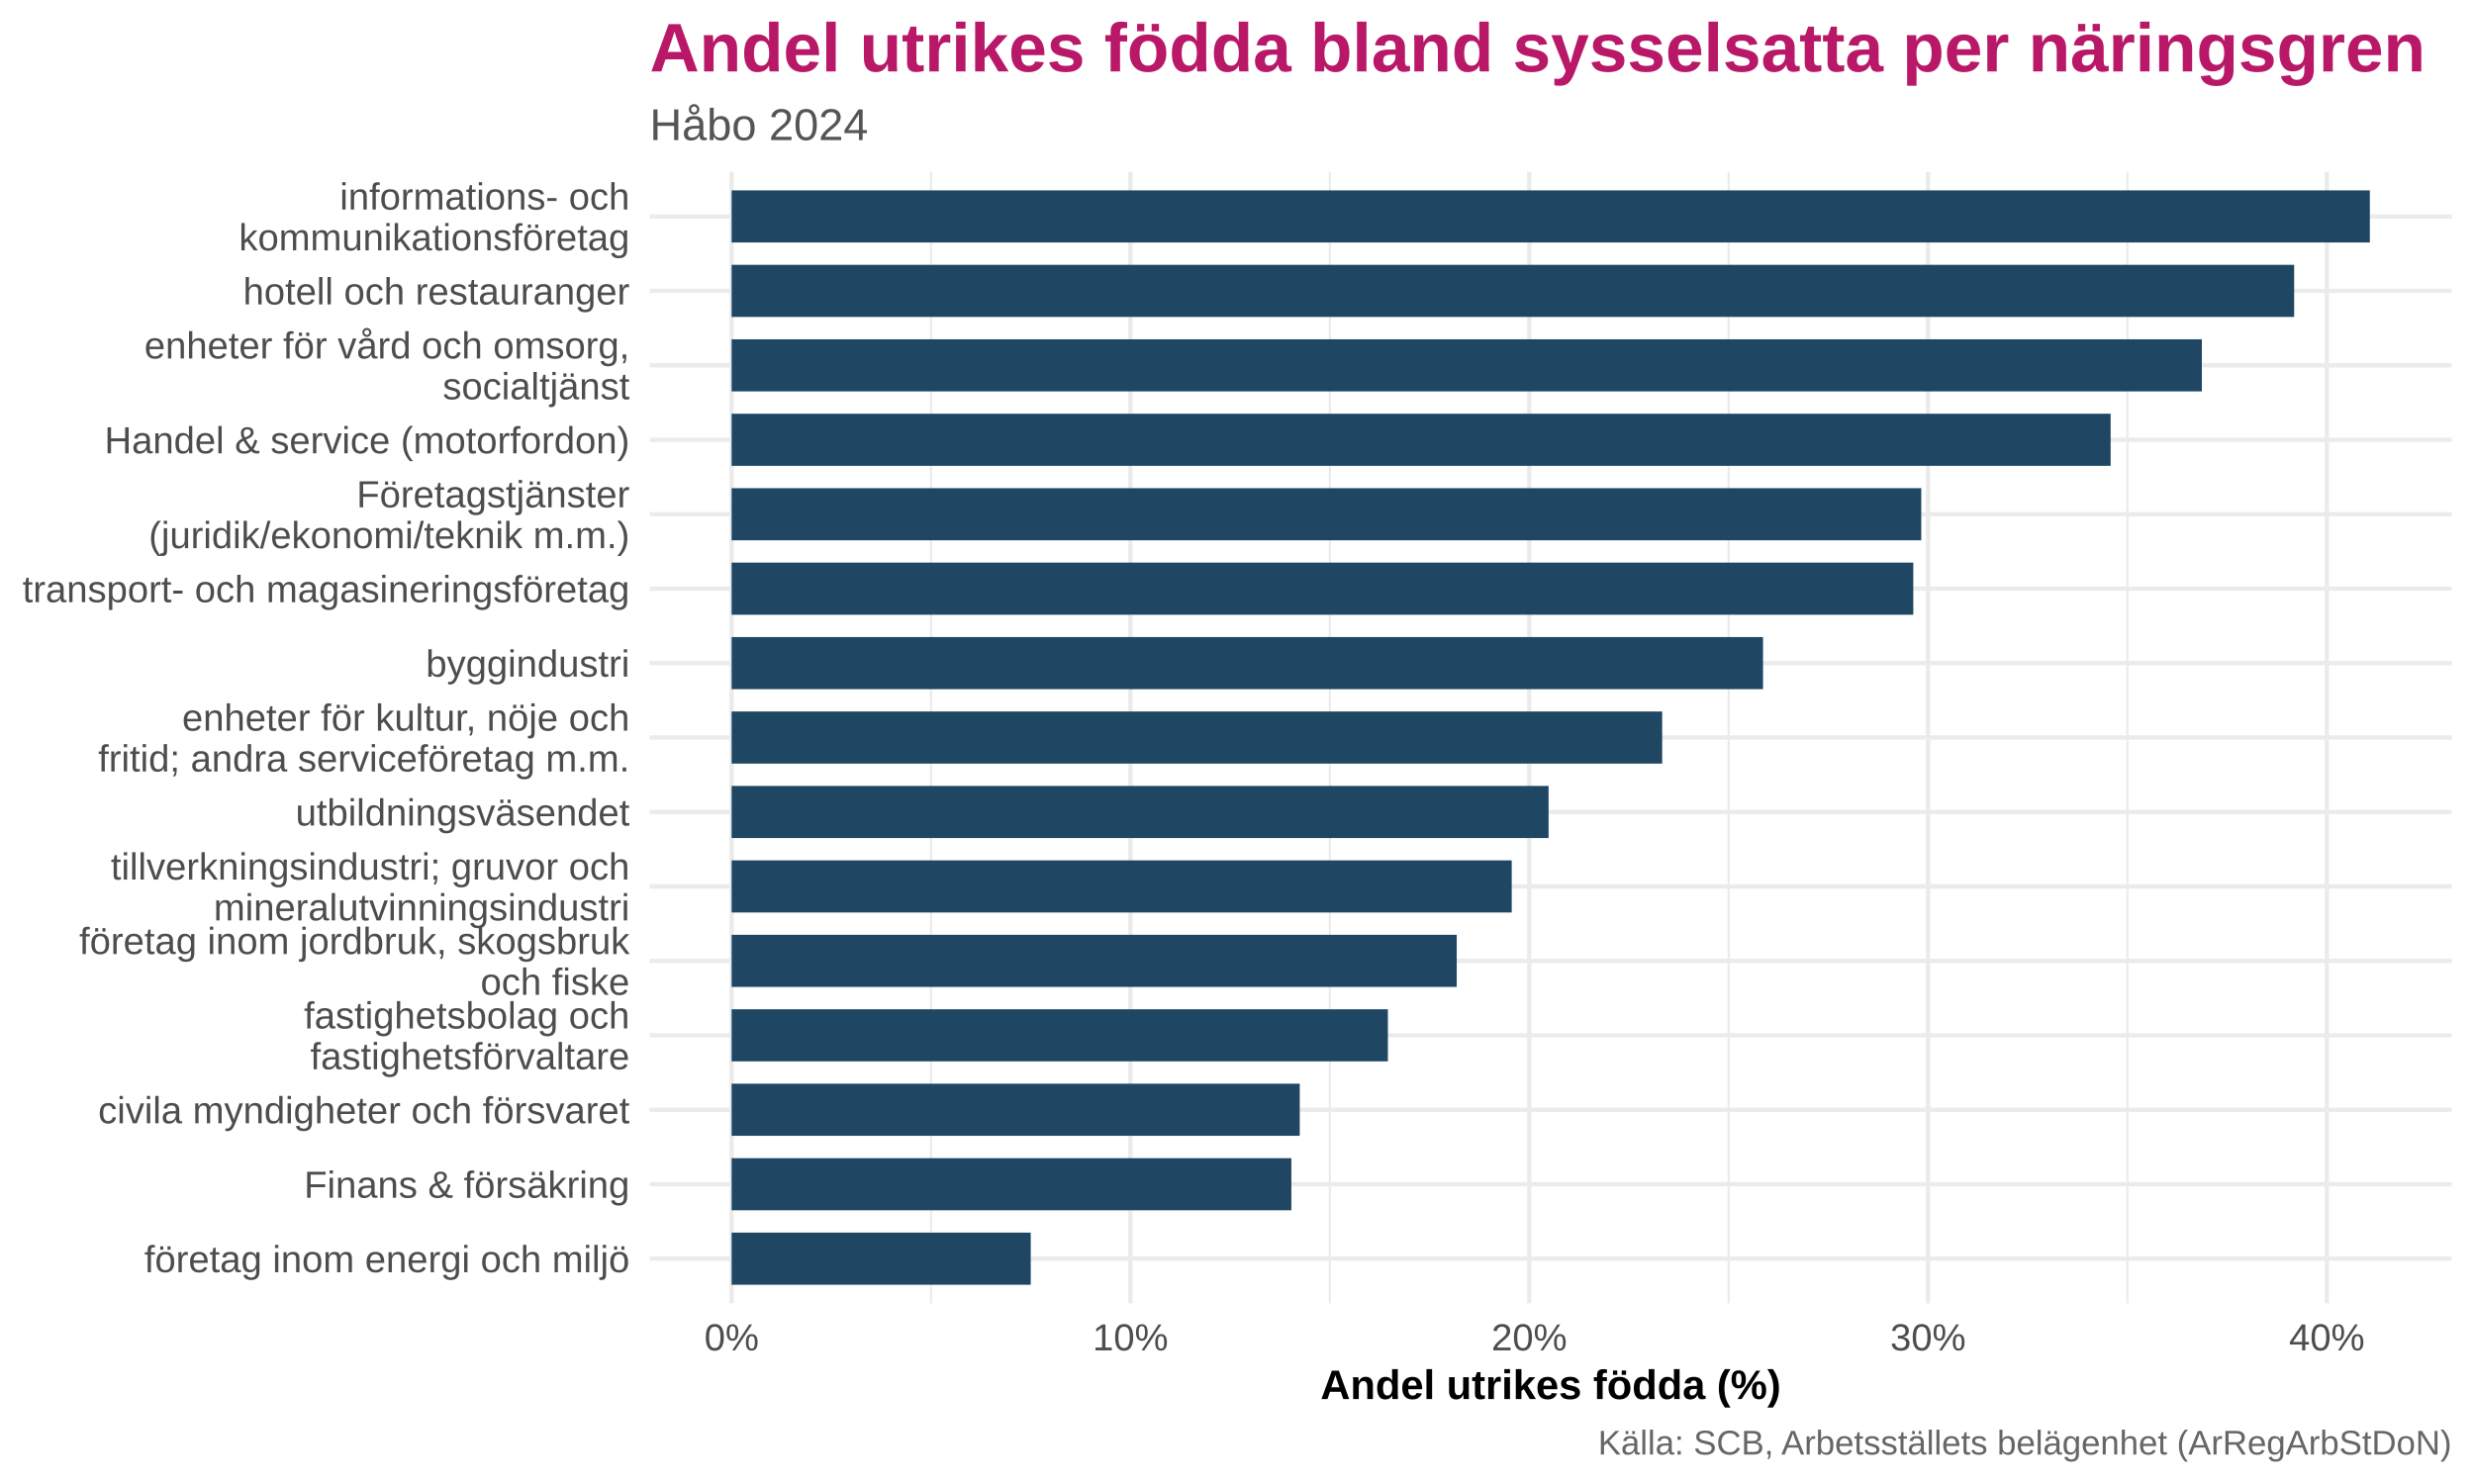
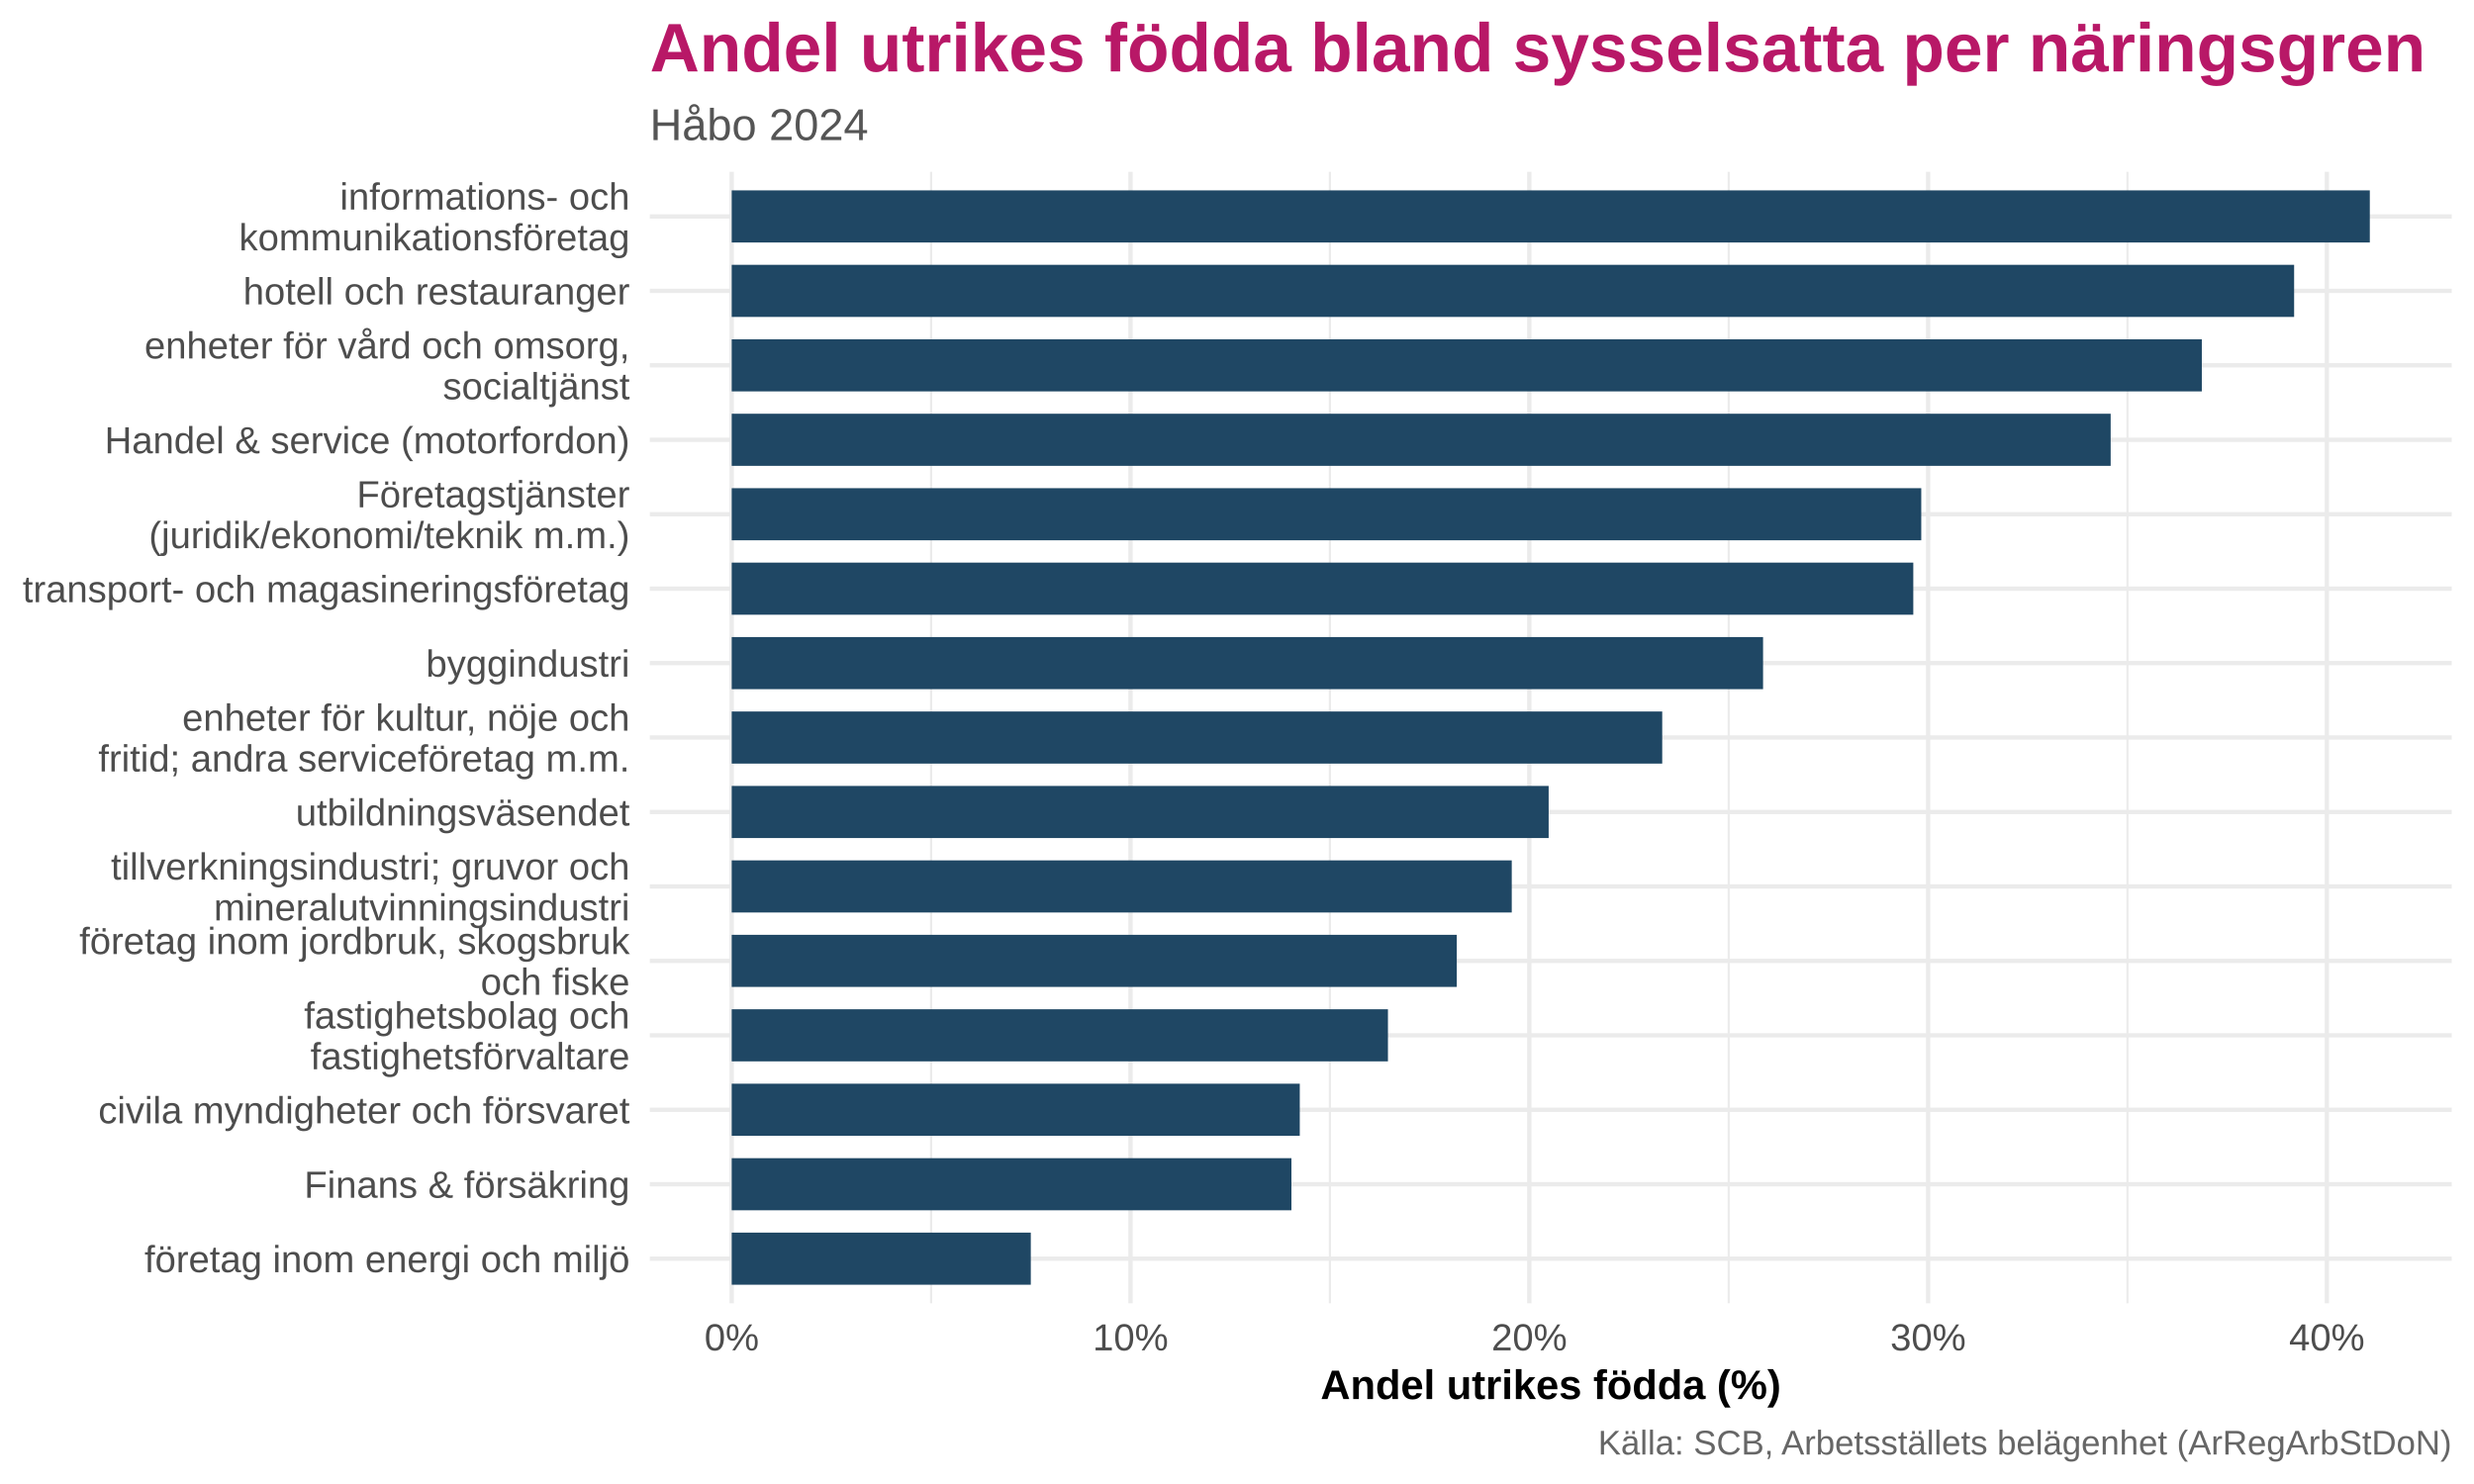
- <svg xmlns="http://www.w3.org/2000/svg" class="svglite" width="720.00pt" height="432.00pt" viewBox="0 0 720.00 432.00">
-   <defs>
-     <style type="text/css">
+ <svg xmlns="http://www.w3.org/2000/svg" width="720.00pt" height="432.00pt" viewBox="0 0 720.00 432.00">
+   <g class="svglite">
+     <defs>
+       <style type="text/css">
    .svglite line, .svglite polyline, .svglite polygon, .svglite path, .svglite rect, .svglite circle {
      fill: none;
      stroke: #000000;
      stroke-linecap: round;
      stroke-linejoin: round;
      stroke-miterlimit: 10.00;
    }
    .svglite text {
      white-space: pre;
    }
+     .svglite g.glyphgroup path {
+       fill: inherit;
+       stroke: none;
+     }
  </style>
-   </defs>
-   <rect width="100%" height="100%" style="stroke: none; fill: #FFFFFF;" />
-   <defs>
-     <clipPath id="cpMC4wMHw3MjAuMDB8MC4wMHw0MzIuMDA=">
-       <rect x="0.00" y="0.00" width="720.00" height="432.00" />
-     </clipPath>
-   </defs>
-   <g clip-path="url(#cpMC4wMHw3MjAuMDB8MC4wMHw0MzIuMDA=)">
-     <rect x="0.00" y="-0" width="720.00" height="432.00" style="stroke-width: 1.26; stroke: none; fill: #FFFFFF;" />
-   </g>
-   <defs>
-     <clipPath id="cpMTg5LjA4fDcxMy41Mnw1MC4wMXwzNzkuNDA=">
-       <rect x="189.08" y="50.01" width="524.45" height="329.40" />
-     </clipPath>
-   </defs>
-   <g clip-path="url(#cpMTg5LjA4fDcxMy41Mnw1MC4wMXwzNzkuNDA=)">
-     <polyline points="270.95,379.40 270.95,50.01 " style="stroke-width: 0.63; stroke: #EBEBEB; stroke-linecap: butt;" />
-     <polyline points="387.02,379.40 387.02,50.01 " style="stroke-width: 0.63; stroke: #EBEBEB; stroke-linecap: butt;" />
-     <polyline points="503.08,379.40 503.08,50.01 " style="stroke-width: 0.63; stroke: #EBEBEB; stroke-linecap: butt;" />
-     <polyline points="619.15,379.40 619.15,50.01 " style="stroke-width: 0.63; stroke: #EBEBEB; stroke-linecap: butt;" />
-     <polyline points="189.08,366.40 713.52,366.40 " style="stroke-width: 1.26; stroke: #EBEBEB; stroke-linecap: butt;" />
-     <polyline points="189.08,344.73 713.52,344.73 " style="stroke-width: 1.26; stroke: #EBEBEB; stroke-linecap: butt;" />
-     <polyline points="189.08,323.06 713.52,323.06 " style="stroke-width: 1.26; stroke: #EBEBEB; stroke-linecap: butt;" />
-     <polyline points="189.08,301.39 713.52,301.39 " style="stroke-width: 1.26; stroke: #EBEBEB; stroke-linecap: butt;" />
-     <polyline points="189.08,279.72 713.52,279.72 " style="stroke-width: 1.26; stroke: #EBEBEB; stroke-linecap: butt;" />
-     <polyline points="189.08,258.05 713.52,258.05 " style="stroke-width: 1.26; stroke: #EBEBEB; stroke-linecap: butt;" />
-     <polyline points="189.08,236.38 713.52,236.38 " style="stroke-width: 1.26; stroke: #EBEBEB; stroke-linecap: butt;" />
-     <polyline points="189.08,214.70 713.52,214.70 " style="stroke-width: 1.26; stroke: #EBEBEB; stroke-linecap: butt;" />
-     <polyline points="189.08,193.03 713.52,193.03 " style="stroke-width: 1.26; stroke: #EBEBEB; stroke-linecap: butt;" />
-     <polyline points="189.08,171.36 713.52,171.36 " style="stroke-width: 1.26; stroke: #EBEBEB; stroke-linecap: butt;" />
-     <polyline points="189.08,149.69 713.52,149.69 " style="stroke-width: 1.26; stroke: #EBEBEB; stroke-linecap: butt;" />
-     <polyline points="189.08,128.02 713.52,128.02 " style="stroke-width: 1.26; stroke: #EBEBEB; stroke-linecap: butt;" />
-     <polyline points="189.08,106.35 713.52,106.35 " style="stroke-width: 1.26; stroke: #EBEBEB; stroke-linecap: butt;" />
-     <polyline points="189.08,84.68 713.52,84.68 " style="stroke-width: 1.26; stroke: #EBEBEB; stroke-linecap: butt;" />
-     <polyline points="189.08,63.01 713.52,63.01 " style="stroke-width: 1.26; stroke: #EBEBEB; stroke-linecap: butt;" />
-     <polyline points="212.92,379.40 212.92,50.01 " style="stroke-width: 1.26; stroke: #EBEBEB; stroke-linecap: butt;" />
-     <polyline points="328.98,379.40 328.98,50.01 " style="stroke-width: 1.26; stroke: #EBEBEB; stroke-linecap: butt;" />
-     <polyline points="445.05,379.40 445.05,50.01 " style="stroke-width: 1.26; stroke: #EBEBEB; stroke-linecap: butt;" />
-     <polyline points="561.11,379.40 561.11,50.01 " style="stroke-width: 1.26; stroke: #EBEBEB; stroke-linecap: butt;" />
-     <polyline points="677.18,379.40 677.18,50.01 " style="stroke-width: 1.26; stroke: #EBEBEB; stroke-linecap: butt;" />
-     <rect x="212.92" y="337.15" width="162.90" height="15.17" style="stroke-width: 1.26; stroke: none; stroke-linecap: butt; stroke-linejoin: miter; fill: #1F4764;" />
-     <rect x="212.92" y="142.11" width="346.22" height="15.17" style="stroke-width: 1.26; stroke: none; stroke-linecap: butt; stroke-linejoin: miter; fill: #1F4764;" />
-     <rect x="212.92" y="120.44" width="401.33" height="15.17" style="stroke-width: 1.26; stroke: none; stroke-linecap: butt; stroke-linejoin: miter; fill: #1F4764;" />
-     <rect x="212.92" y="185.45" width="300.17" height="15.17" style="stroke-width: 1.26; stroke: none; stroke-linecap: butt; stroke-linejoin: miter; fill: #1F4764;" />
-     <rect x="212.92" y="315.47" width="165.34" height="15.17" style="stroke-width: 1.26; stroke: none; stroke-linecap: butt; stroke-linejoin: miter; fill: #1F4764;" />
-     <rect x="212.92" y="207.12" width="270.82" height="15.17" style="stroke-width: 1.26; stroke: none; stroke-linecap: butt; stroke-linejoin: miter; fill: #1F4764;" />
-     <rect x="212.92" y="98.77" width="427.88" height="15.17" style="stroke-width: 1.26; stroke: none; stroke-linecap: butt; stroke-linejoin: miter; fill: #1F4764;" />
-     <rect x="212.92" y="293.80" width="190.99" height="15.17" style="stroke-width: 1.26; stroke: none; stroke-linecap: butt; stroke-linejoin: miter; fill: #1F4764;" />
-     <rect x="212.92" y="358.82" width="87.05" height="15.17" style="stroke-width: 1.26; stroke: none; stroke-linecap: butt; stroke-linejoin: miter; fill: #1F4764;" />
-     <rect x="212.92" y="272.13" width="211.03" height="15.17" style="stroke-width: 1.26; stroke: none; stroke-linecap: butt; stroke-linejoin: miter; fill: #1F4764;" />
-     <rect x="212.92" y="77.09" width="454.74" height="15.17" style="stroke-width: 1.26; stroke: none; stroke-linecap: butt; stroke-linejoin: miter; fill: #1F4764;" />
-     <rect x="212.92" y="55.42" width="476.77" height="15.17" style="stroke-width: 1.26; stroke: none; stroke-linecap: butt; stroke-linejoin: miter; fill: #1F4764;" />
-     <rect x="212.92" y="250.46" width="227.03" height="15.17" style="stroke-width: 1.26; stroke: none; stroke-linecap: butt; stroke-linejoin: miter; fill: #1F4764;" />
-     <rect x="212.92" y="163.78" width="343.90" height="15.17" style="stroke-width: 1.26; stroke: none; stroke-linecap: butt; stroke-linejoin: miter; fill: #1F4764;" />
-     <rect x="212.92" y="228.79" width="237.76" height="15.17" style="stroke-width: 1.26; stroke: none; stroke-linecap: butt; stroke-linejoin: miter; fill: #1F4764;" />
-   </g>
-   <g clip-path="url(#cpMC4wMHw3MjAuMDB8MC4wMHw0MzIuMDA=)">
-     <text x="183.25" y="370.34" text-anchor="end" style="font-size: 11.00px;fill: #4D4D4D; font-family: &quot;Arial&quot;;" textLength="141.29px" lengthAdjust="spacingAndGlyphs">företag inom energi och miljö</text>
-     <text x="183.25" y="348.67" text-anchor="end" style="font-size: 11.00px;fill: #4D4D4D; font-family: &quot;Arial&quot;;" textLength="94.79px" lengthAdjust="spacingAndGlyphs">Finans &amp; försäkring</text>
-     <text x="183.25" y="327.00" text-anchor="end" style="font-size: 11.00px;fill: #4D4D4D; font-family: &quot;Arial&quot;;" textLength="154.73px" lengthAdjust="spacingAndGlyphs">civila myndigheter och försvaret</text>
-     <text x="183.25" y="299.39" text-anchor="end" style="font-size: 11.00px;fill: #4D4D4D; font-family: &quot;Arial&quot;;" textLength="94.82px" lengthAdjust="spacingAndGlyphs">fastighetsbolag och</text>
-     <text x="183.25" y="311.27" text-anchor="end" style="font-size: 11.00px;fill: #4D4D4D; font-family: &quot;Arial&quot;;" textLength="92.97px" lengthAdjust="spacingAndGlyphs">fastighetsförvaltare</text>
-     <text x="183.25" y="277.72" text-anchor="end" style="font-size: 11.00px;fill: #4D4D4D; font-family: &quot;Arial&quot;;" textLength="160.25px" lengthAdjust="spacingAndGlyphs">företag inom jordbruk, skogsbruk</text>
-     <text x="183.25" y="289.60" text-anchor="end" style="font-size: 11.00px;fill: #4D4D4D; font-family: &quot;Arial&quot;;" textLength="43.42px" lengthAdjust="spacingAndGlyphs">och fiske</text>
-     <text x="183.25" y="256.05" text-anchor="end" style="font-size: 11.00px;fill: #4D4D4D; font-family: &quot;Arial&quot;;" textLength="151.05px" lengthAdjust="spacingAndGlyphs">tillverkningsindustri; gruvor och</text>
-     <text x="183.25" y="267.93" text-anchor="end" style="font-size: 11.00px;fill: #4D4D4D; font-family: &quot;Arial&quot;;" textLength="121.08px" lengthAdjust="spacingAndGlyphs">mineralutvinningsindustri</text>
-     <text x="183.25" y="240.31" text-anchor="end" style="font-size: 11.00px;fill: #4D4D4D; font-family: &quot;Arial&quot;;" textLength="97.26px" lengthAdjust="spacingAndGlyphs">utbildningsväsendet</text>
-     <text x="183.25" y="212.70" text-anchor="end" style="font-size: 11.00px;fill: #4D4D4D; font-family: &quot;Arial&quot;;" textLength="130.31px" lengthAdjust="spacingAndGlyphs">enheter för kultur, nöje och</text>
-     <text x="183.25" y="224.58" text-anchor="end" style="font-size: 11.00px;fill: #4D4D4D; font-family: &quot;Arial&quot;;" textLength="154.74px" lengthAdjust="spacingAndGlyphs">fritid; andra serviceföretag m.m.</text>
-     <text x="183.25" y="196.97" text-anchor="end" style="font-size: 11.00px;fill: #4D4D4D; font-family: &quot;Arial&quot;;" textLength="59.33px" lengthAdjust="spacingAndGlyphs">byggindustri</text>
-     <text x="183.25" y="175.30" text-anchor="end" style="font-size: 11.00px;fill: #4D4D4D; font-family: &quot;Arial&quot;;" textLength="176.77px" lengthAdjust="spacingAndGlyphs">transport- och magasineringsföretag</text>
-     <text x="183.25" y="147.69" text-anchor="end" style="font-size: 11.00px;fill: #4D4D4D; font-family: &quot;Arial&quot;;" textLength="79.51px" lengthAdjust="spacingAndGlyphs">Företagstjänster</text>
-     <text x="183.25" y="159.57" text-anchor="end" style="font-size: 11.00px;fill: #4D4D4D; font-family: &quot;Arial&quot;;" textLength="140.02px" lengthAdjust="spacingAndGlyphs">(juridik/ekonomi/teknik m.m.)</text>
-     <text x="183.25" y="131.96" text-anchor="end" style="font-size: 11.00px;fill: #4D4D4D; font-family: &quot;Arial&quot;;" textLength="152.89px" lengthAdjust="spacingAndGlyphs">Handel &amp; service (motorfordon)</text>
-     <text x="183.25" y="104.35" text-anchor="end" style="font-size: 11.00px;fill: #4D4D4D; font-family: &quot;Arial&quot;;" textLength="141.31px" lengthAdjust="spacingAndGlyphs">enheter för vård och omsorg,</text>
-     <text x="183.25" y="116.23" text-anchor="end" style="font-size: 11.00px;fill: #4D4D4D; font-family: &quot;Arial&quot;;" textLength="54.42px" lengthAdjust="spacingAndGlyphs">socialtjänst</text>
-     <text x="183.25" y="88.62" text-anchor="end" style="font-size: 11.00px;fill: #4D4D4D; font-family: &quot;Arial&quot;;" textLength="112.56px" lengthAdjust="spacingAndGlyphs">hotell och restauranger</text>
-     <text x="183.25" y="61.01" text-anchor="end" style="font-size: 11.00px;fill: #4D4D4D; font-family: &quot;Arial&quot;;" textLength="84.40px" lengthAdjust="spacingAndGlyphs">informations- och</text>
-     <text x="183.25" y="72.89" text-anchor="end" style="font-size: 11.00px;fill: #4D4D4D; font-family: &quot;Arial&quot;;" textLength="113.76px" lengthAdjust="spacingAndGlyphs">kommunikationsföretag</text>
-     <text x="212.92" y="393.11" text-anchor="middle" style="font-size: 11.00px;fill: #4D4D4D; font-family: &quot;Arial&quot;;" textLength="15.90px" lengthAdjust="spacingAndGlyphs">0%</text>
-     <text x="328.98" y="393.11" text-anchor="middle" style="font-size: 11.00px;fill: #4D4D4D; font-family: &quot;Arial&quot;;" textLength="22.02px" lengthAdjust="spacingAndGlyphs">10%</text>
-     <text x="445.05" y="393.11" text-anchor="middle" style="font-size: 11.00px;fill: #4D4D4D; font-family: &quot;Arial&quot;;" textLength="22.02px" lengthAdjust="spacingAndGlyphs">20%</text>
-     <text x="561.11" y="393.11" text-anchor="middle" style="font-size: 11.00px;fill: #4D4D4D; font-family: &quot;Arial&quot;;" textLength="22.02px" lengthAdjust="spacingAndGlyphs">30%</text>
-     <text x="677.18" y="393.11" text-anchor="middle" style="font-size: 11.00px;fill: #4D4D4D; font-family: &quot;Arial&quot;;" textLength="22.02px" lengthAdjust="spacingAndGlyphs">40%</text>
-     <text x="451.30" y="407.26" text-anchor="middle" style="font-size: 12.00px; font-weight: bold; font-family: &quot;Arial&quot;;" textLength="134.01px" lengthAdjust="spacingAndGlyphs">Andel utrikes födda (%)</text>
-     <text x="189.08" y="40.79" style="font-size: 13.00px;fill: #555555; font-family: &quot;Arial&quot;;" textLength="63.60px" lengthAdjust="spacingAndGlyphs">Håbo 2024</text>
-     <text x="189.08" y="20.80" style="font-size: 20.00px; font-weight: bold;fill: #B81867; font-family: &quot;Arial&quot;;" textLength="516.87px" lengthAdjust="spacingAndGlyphs">Andel utrikes födda bland sysselsatta per näringsgren</text>
-     <text x="713.52" y="423.42" text-anchor="end" style="font-size: 10.00px;fill: #666666; font-family: &quot;Arial&quot;;" textLength="248.56px" lengthAdjust="spacingAndGlyphs">Källa: SCB, Arbetsställets belägenhet (ArRegArbStDoN)</text>
+     </defs>
+     <rect width="100%" height="100%" style="stroke: none; fill: #FFFFFF;" />
+     <defs>
+       <clipPath id="cpMC4wMHw3MjAuMDB8MC4wMHw0MzIuMDA=">
+         <rect x="0.00" y="0.00" width="720.00" height="432.00" />
+       </clipPath>
+     </defs>
+     <g clip-path="url(#cpMC4wMHw3MjAuMDB8MC4wMHw0MzIuMDA=)">
+       <rect x="0.00" y="-0" width="720.00" height="432.00" style="stroke-width: 1.26; stroke: none; fill: #FFFFFF;" />
+     </g>
+     <defs>
+       <clipPath id="cpMTg5LjEyfDcxMy41Mnw1MC4wMXwzNzkuNDA=">
+         <rect x="189.12" y="50.01" width="524.41" height="329.40" />
+       </clipPath>
+     </defs>
+     <g clip-path="url(#cpMTg5LjEyfDcxMy41Mnw1MC4wMXwzNzkuNDA=)">
+       <polyline points="270.98,379.40 270.98,50.01 " style="stroke-width: 0.63; stroke: #EBEBEB; stroke-linecap: butt;" />
+       <polyline points="387.04,379.40 387.04,50.01 " style="stroke-width: 0.63; stroke: #EBEBEB; stroke-linecap: butt;" />
+       <polyline points="503.10,379.40 503.10,50.01 " style="stroke-width: 0.63; stroke: #EBEBEB; stroke-linecap: butt;" />
+       <polyline points="619.15,379.40 619.15,50.01 " style="stroke-width: 0.63; stroke: #EBEBEB; stroke-linecap: butt;" />
+       <polyline points="189.12,366.40 713.52,366.40 " style="stroke-width: 1.26; stroke: #EBEBEB; stroke-linecap: butt;" />
+       <polyline points="189.12,344.73 713.52,344.73 " style="stroke-width: 1.26; stroke: #EBEBEB; stroke-linecap: butt;" />
+       <polyline points="189.12,323.06 713.52,323.06 " style="stroke-width: 1.26; stroke: #EBEBEB; stroke-linecap: butt;" />
+       <polyline points="189.12,301.39 713.52,301.39 " style="stroke-width: 1.26; stroke: #EBEBEB; stroke-linecap: butt;" />
+       <polyline points="189.12,279.72 713.52,279.72 " style="stroke-width: 1.26; stroke: #EBEBEB; stroke-linecap: butt;" />
+       <polyline points="189.12,258.05 713.52,258.05 " style="stroke-width: 1.26; stroke: #EBEBEB; stroke-linecap: butt;" />
+       <polyline points="189.12,236.38 713.52,236.38 " style="stroke-width: 1.26; stroke: #EBEBEB; stroke-linecap: butt;" />
+       <polyline points="189.12,214.70 713.52,214.70 " style="stroke-width: 1.26; stroke: #EBEBEB; stroke-linecap: butt;" />
+       <polyline points="189.12,193.03 713.52,193.03 " style="stroke-width: 1.26; stroke: #EBEBEB; stroke-linecap: butt;" />
+       <polyline points="189.12,171.36 713.52,171.36 " style="stroke-width: 1.26; stroke: #EBEBEB; stroke-linecap: butt;" />
+       <polyline points="189.12,149.69 713.52,149.69 " style="stroke-width: 1.26; stroke: #EBEBEB; stroke-linecap: butt;" />
+       <polyline points="189.12,128.02 713.52,128.02 " style="stroke-width: 1.26; stroke: #EBEBEB; stroke-linecap: butt;" />
+       <polyline points="189.12,106.35 713.52,106.35 " style="stroke-width: 1.26; stroke: #EBEBEB; stroke-linecap: butt;" />
+       <polyline points="189.12,84.68 713.52,84.68 " style="stroke-width: 1.26; stroke: #EBEBEB; stroke-linecap: butt;" />
+       <polyline points="189.12,63.01 713.52,63.01 " style="stroke-width: 1.26; stroke: #EBEBEB; stroke-linecap: butt;" />
+       <polyline points="212.95,379.40 212.95,50.01 " style="stroke-width: 1.26; stroke: #EBEBEB; stroke-linecap: butt;" />
+       <polyline points="329.01,379.40 329.01,50.01 " style="stroke-width: 1.26; stroke: #EBEBEB; stroke-linecap: butt;" />
+       <polyline points="445.07,379.40 445.07,50.01 " style="stroke-width: 1.26; stroke: #EBEBEB; stroke-linecap: butt;" />
+       <polyline points="561.13,379.40 561.13,50.01 " style="stroke-width: 1.26; stroke: #EBEBEB; stroke-linecap: butt;" />
+       <polyline points="677.18,379.40 677.18,50.01 " style="stroke-width: 1.26; stroke: #EBEBEB; stroke-linecap: butt;" />
+       <rect x="212.95" y="337.15" width="162.89" height="15.17" style="stroke-width: 1.26; stroke: none; stroke-linecap: butt; stroke-linejoin: miter; fill: #1F4764;" />
+       <rect x="212.95" y="142.11" width="346.19" height="15.17" style="stroke-width: 1.26; stroke: none; stroke-linecap: butt; stroke-linejoin: miter; fill: #1F4764;" />
+       <rect x="212.95" y="120.44" width="401.31" height="15.17" style="stroke-width: 1.26; stroke: none; stroke-linecap: butt; stroke-linejoin: miter; fill: #1F4764;" />
+       <rect x="212.95" y="185.45" width="300.15" height="15.17" style="stroke-width: 1.26; stroke: none; stroke-linecap: butt; stroke-linejoin: miter; fill: #1F4764;" />
+       <rect x="212.95" y="315.47" width="165.32" height="15.17" style="stroke-width: 1.26; stroke: none; stroke-linecap: butt; stroke-linejoin: miter; fill: #1F4764;" />
+       <rect x="212.95" y="207.12" width="270.80" height="15.17" style="stroke-width: 1.26; stroke: none; stroke-linecap: butt; stroke-linejoin: miter; fill: #1F4764;" />
+       <rect x="212.95" y="98.77" width="427.84" height="15.17" style="stroke-width: 1.26; stroke: none; stroke-linecap: butt; stroke-linejoin: miter; fill: #1F4764;" />
+       <rect x="212.95" y="293.80" width="190.98" height="15.17" style="stroke-width: 1.26; stroke: none; stroke-linecap: butt; stroke-linejoin: miter; fill: #1F4764;" />
+       <rect x="212.95" y="358.82" width="87.04" height="15.17" style="stroke-width: 1.26; stroke: none; stroke-linecap: butt; stroke-linejoin: miter; fill: #1F4764;" />
+       <rect x="212.95" y="272.13" width="211.01" height="15.17" style="stroke-width: 1.26; stroke: none; stroke-linecap: butt; stroke-linejoin: miter; fill: #1F4764;" />
+       <rect x="212.95" y="77.09" width="454.70" height="15.17" style="stroke-width: 1.26; stroke: none; stroke-linecap: butt; stroke-linejoin: miter; fill: #1F4764;" />
+       <rect x="212.95" y="55.42" width="476.73" height="15.17" style="stroke-width: 1.26; stroke: none; stroke-linecap: butt; stroke-linejoin: miter; fill: #1F4764;" />
+       <rect x="212.95" y="250.46" width="227.01" height="15.17" style="stroke-width: 1.26; stroke: none; stroke-linecap: butt; stroke-linejoin: miter; fill: #1F4764;" />
+       <rect x="212.95" y="163.78" width="343.87" height="15.17" style="stroke-width: 1.26; stroke: none; stroke-linecap: butt; stroke-linejoin: miter; fill: #1F4764;" />
+       <rect x="212.95" y="228.79" width="237.75" height="15.17" style="stroke-width: 1.26; stroke: none; stroke-linecap: butt; stroke-linejoin: miter; fill: #1F4764;" />
+     </g>
+     <g clip-path="url(#cpMC4wMHw3MjAuMDB8MC4wMHw0MzIuMDA=)">
+       <text x="183.29" y="370.34" text-anchor="end" style="font-size: 11.00px;fill: #4D4D4D; font-family: &quot;Arial&quot;;" textLength="141.31px" lengthAdjust="spacingAndGlyphs">företag inom energi och miljö</text>
+       <text x="183.29" y="348.67" text-anchor="end" style="font-size: 11.00px;fill: #4D4D4D; font-family: &quot;Arial&quot;;" textLength="94.81px" lengthAdjust="spacingAndGlyphs">Finans &amp; försäkring</text>
+       <text x="183.29" y="327.00" text-anchor="end" style="font-size: 11.00px;fill: #4D4D4D; font-family: &quot;Arial&quot;;" textLength="154.75px" lengthAdjust="spacingAndGlyphs">civila myndigheter och försvaret</text>
+       <text x="183.29" y="299.39" text-anchor="end" style="font-size: 11.00px;fill: #4D4D4D; font-family: &quot;Arial&quot;;" textLength="94.88px" lengthAdjust="spacingAndGlyphs">fastighetsbolag och</text>
+       <text x="183.29" y="311.27" text-anchor="end" style="font-size: 11.00px;fill: #4D4D4D; font-family: &quot;Arial&quot;;" textLength="93.00px" lengthAdjust="spacingAndGlyphs">fastighetsförvaltare</text>
+       <text x="183.29" y="277.72" text-anchor="end" style="font-size: 11.00px;fill: #4D4D4D; font-family: &quot;Arial&quot;;" textLength="160.28px" lengthAdjust="spacingAndGlyphs">företag inom jordbruk, skogsbruk</text>
+       <text x="183.29" y="289.60" text-anchor="end" style="font-size: 11.00px;fill: #4D4D4D; font-family: &quot;Arial&quot;;" textLength="43.44px" lengthAdjust="spacingAndGlyphs">och fiske</text>
+       <text x="183.29" y="256.05" text-anchor="end" style="font-size: 11.00px;fill: #4D4D4D; font-family: &quot;Arial&quot;;" textLength="151.06px" lengthAdjust="spacingAndGlyphs">tillverkningsindustri; gruvor och</text>
+       <text x="183.29" y="267.93" text-anchor="end" style="font-size: 11.00px;fill: #4D4D4D; font-family: &quot;Arial&quot;;" textLength="121.09px" lengthAdjust="spacingAndGlyphs">mineralutvinningsindustri</text>
+       <text x="183.29" y="240.31" text-anchor="end" style="font-size: 11.00px;fill: #4D4D4D; font-family: &quot;Arial&quot;;" textLength="97.31px" lengthAdjust="spacingAndGlyphs">utbildningsväsendet</text>
+       <text x="183.29" y="212.70" text-anchor="end" style="font-size: 11.00px;fill: #4D4D4D; font-family: &quot;Arial&quot;;" textLength="130.36px" lengthAdjust="spacingAndGlyphs">enheter för kultur, nöje och</text>
+       <text x="183.29" y="224.58" text-anchor="end" style="font-size: 11.00px;fill: #4D4D4D; font-family: &quot;Arial&quot;;" textLength="154.75px" lengthAdjust="spacingAndGlyphs">fritid; andra serviceföretag m.m.</text>
+       <text x="183.29" y="196.97" text-anchor="end" style="font-size: 11.00px;fill: #4D4D4D; font-family: &quot;Arial&quot;;" textLength="59.34px" lengthAdjust="spacingAndGlyphs">byggindustri</text>
+       <text x="183.29" y="175.30" text-anchor="end" style="font-size: 11.00px;fill: #4D4D4D; font-family: &quot;Arial&quot;;" textLength="176.81px" lengthAdjust="spacingAndGlyphs">transport- och magasineringsföretag</text>
+       <text x="183.29" y="147.69" text-anchor="end" style="font-size: 11.00px;fill: #4D4D4D; font-family: &quot;Arial&quot;;" textLength="79.53px" lengthAdjust="spacingAndGlyphs">Företagstjänster</text>
+       <text x="183.29" y="159.57" text-anchor="end" style="font-size: 11.00px;fill: #4D4D4D; font-family: &quot;Arial&quot;;" textLength="140.00px" lengthAdjust="spacingAndGlyphs">(juridik/ekonomi/teknik m.m.)</text>
+       <text x="183.29" y="131.96" text-anchor="end" style="font-size: 11.00px;fill: #4D4D4D; font-family: &quot;Arial&quot;;" textLength="152.91px" lengthAdjust="spacingAndGlyphs">Handel &amp; service (motorfordon)</text>
+       <text x="183.29" y="104.35" text-anchor="end" style="font-size: 11.00px;fill: #4D4D4D; font-family: &quot;Arial&quot;;" textLength="141.34px" lengthAdjust="spacingAndGlyphs">enheter för vård och omsorg,</text>
+       <text x="183.29" y="116.23" text-anchor="end" style="font-size: 11.00px;fill: #4D4D4D; font-family: &quot;Arial&quot;;" textLength="54.44px" lengthAdjust="spacingAndGlyphs">socialtjänst</text>
+       <text x="183.29" y="88.62" text-anchor="end" style="font-size: 11.00px;fill: #4D4D4D; font-family: &quot;Arial&quot;;" textLength="112.59px" lengthAdjust="spacingAndGlyphs">hotell och restauranger</text>
+       <text x="183.29" y="61.01" text-anchor="end" style="font-size: 11.00px;fill: #4D4D4D; font-family: &quot;Arial&quot;;" textLength="84.41px" lengthAdjust="spacingAndGlyphs">informations- och</text>
+       <text x="183.29" y="72.89" text-anchor="end" style="font-size: 11.00px;fill: #4D4D4D; font-family: &quot;Arial&quot;;" textLength="113.78px" lengthAdjust="spacingAndGlyphs">kommunikationsföretag</text>
+       <text x="212.95" y="393.11" text-anchor="middle" style="font-size: 11.00px;fill: #4D4D4D; font-family: &quot;Arial&quot;;" textLength="15.91px" lengthAdjust="spacingAndGlyphs">0%</text>
+       <text x="329.01" y="393.11" text-anchor="middle" style="font-size: 11.00px;fill: #4D4D4D; font-family: &quot;Arial&quot;;" textLength="22.03px" lengthAdjust="spacingAndGlyphs">10%</text>
+       <text x="445.07" y="393.11" text-anchor="middle" style="font-size: 11.00px;fill: #4D4D4D; font-family: &quot;Arial&quot;;" textLength="22.03px" lengthAdjust="spacingAndGlyphs">20%</text>
+       <text x="561.13" y="393.11" text-anchor="middle" style="font-size: 11.00px;fill: #4D4D4D; font-family: &quot;Arial&quot;;" textLength="22.03px" lengthAdjust="spacingAndGlyphs">30%</text>
+       <text x="677.18" y="393.11" text-anchor="middle" style="font-size: 11.00px;fill: #4D4D4D; font-family: &quot;Arial&quot;;" textLength="22.03px" lengthAdjust="spacingAndGlyphs">40%</text>
+       <text x="451.32" y="407.26" text-anchor="middle" style="font-size: 12.00px; font-weight: bold; font-family: &quot;Arial&quot;;" textLength="133.98px" lengthAdjust="spacingAndGlyphs">Andel utrikes födda (%)</text>
+       <text x="189.12" y="40.79" style="font-size: 13.00px;fill: #555555; font-family: &quot;Arial&quot;;" textLength="63.64px" lengthAdjust="spacingAndGlyphs">Håbo 2024</text>
+       <text x="189.12" y="20.80" style="font-size: 20.00px; font-weight: bold;fill: #B81867; font-family: &quot;Arial&quot;;" textLength="516.91px" lengthAdjust="spacingAndGlyphs">Andel utrikes födda bland sysselsatta per näringsgren</text>
+       <text x="713.52" y="423.42" text-anchor="end" style="font-size: 10.00px;fill: #666666; font-family: &quot;Arial&quot;;" textLength="248.48px" lengthAdjust="spacingAndGlyphs">Källa: SCB, Arbetsställets belägenhet (ArRegArbStDoN)</text>
+     </g>
  </g>
</svg>
